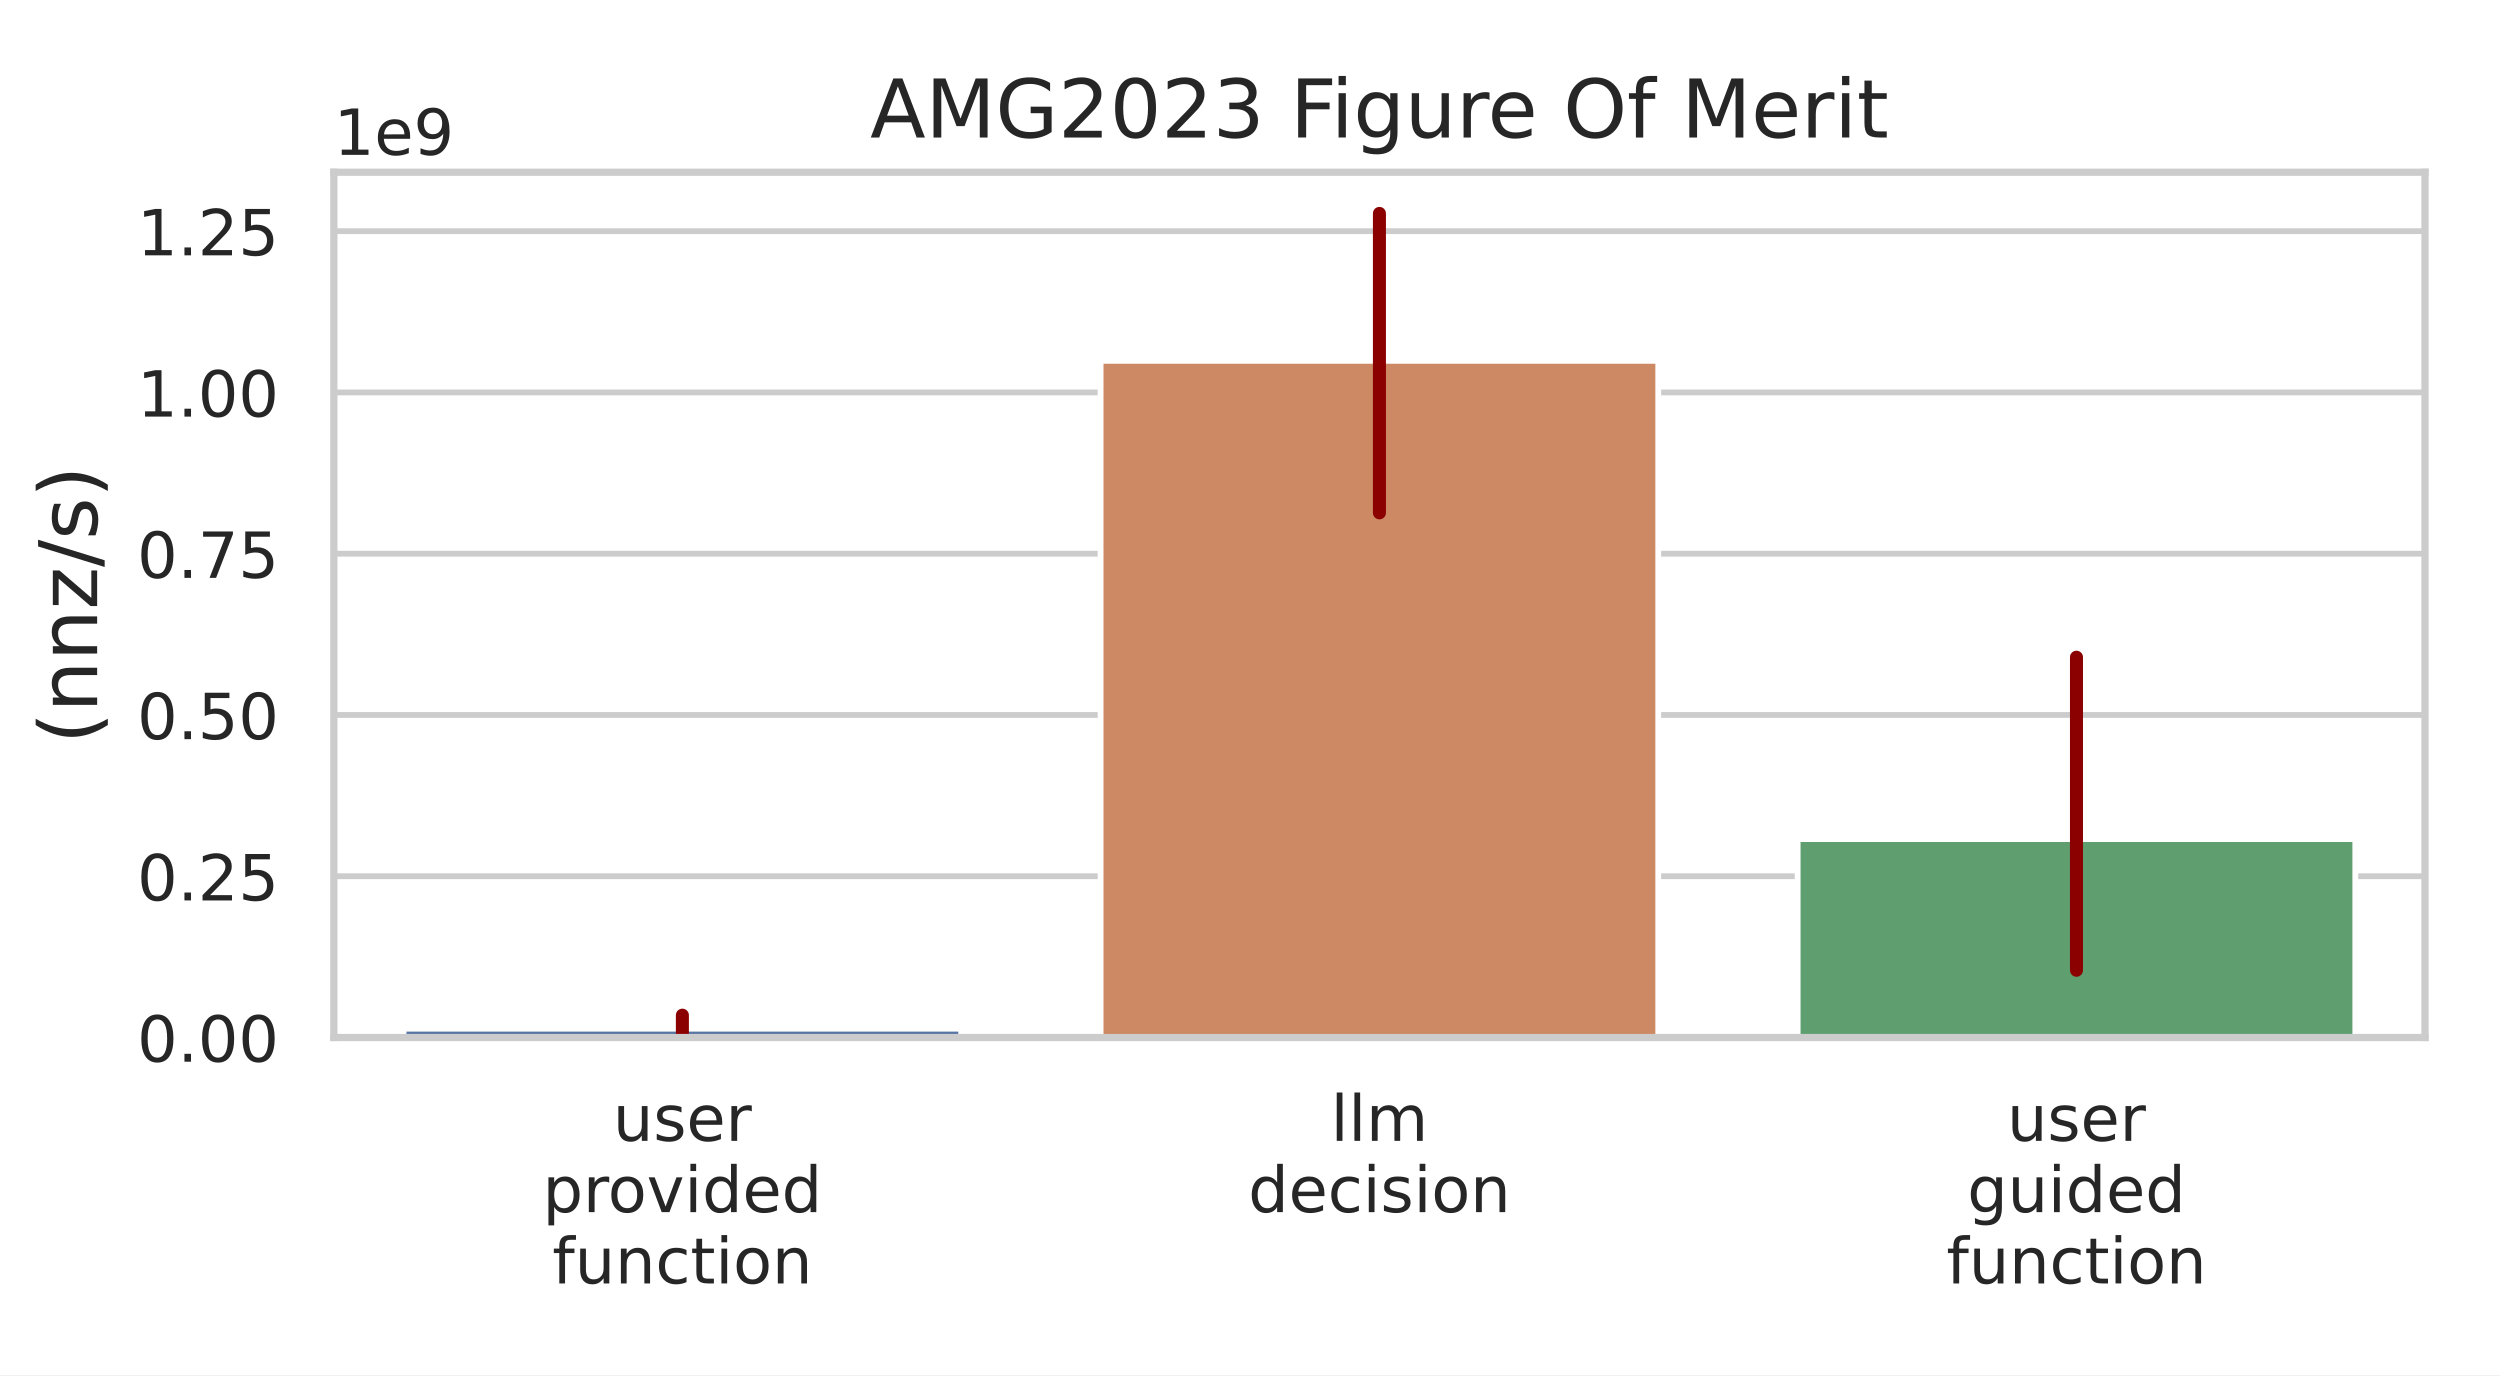
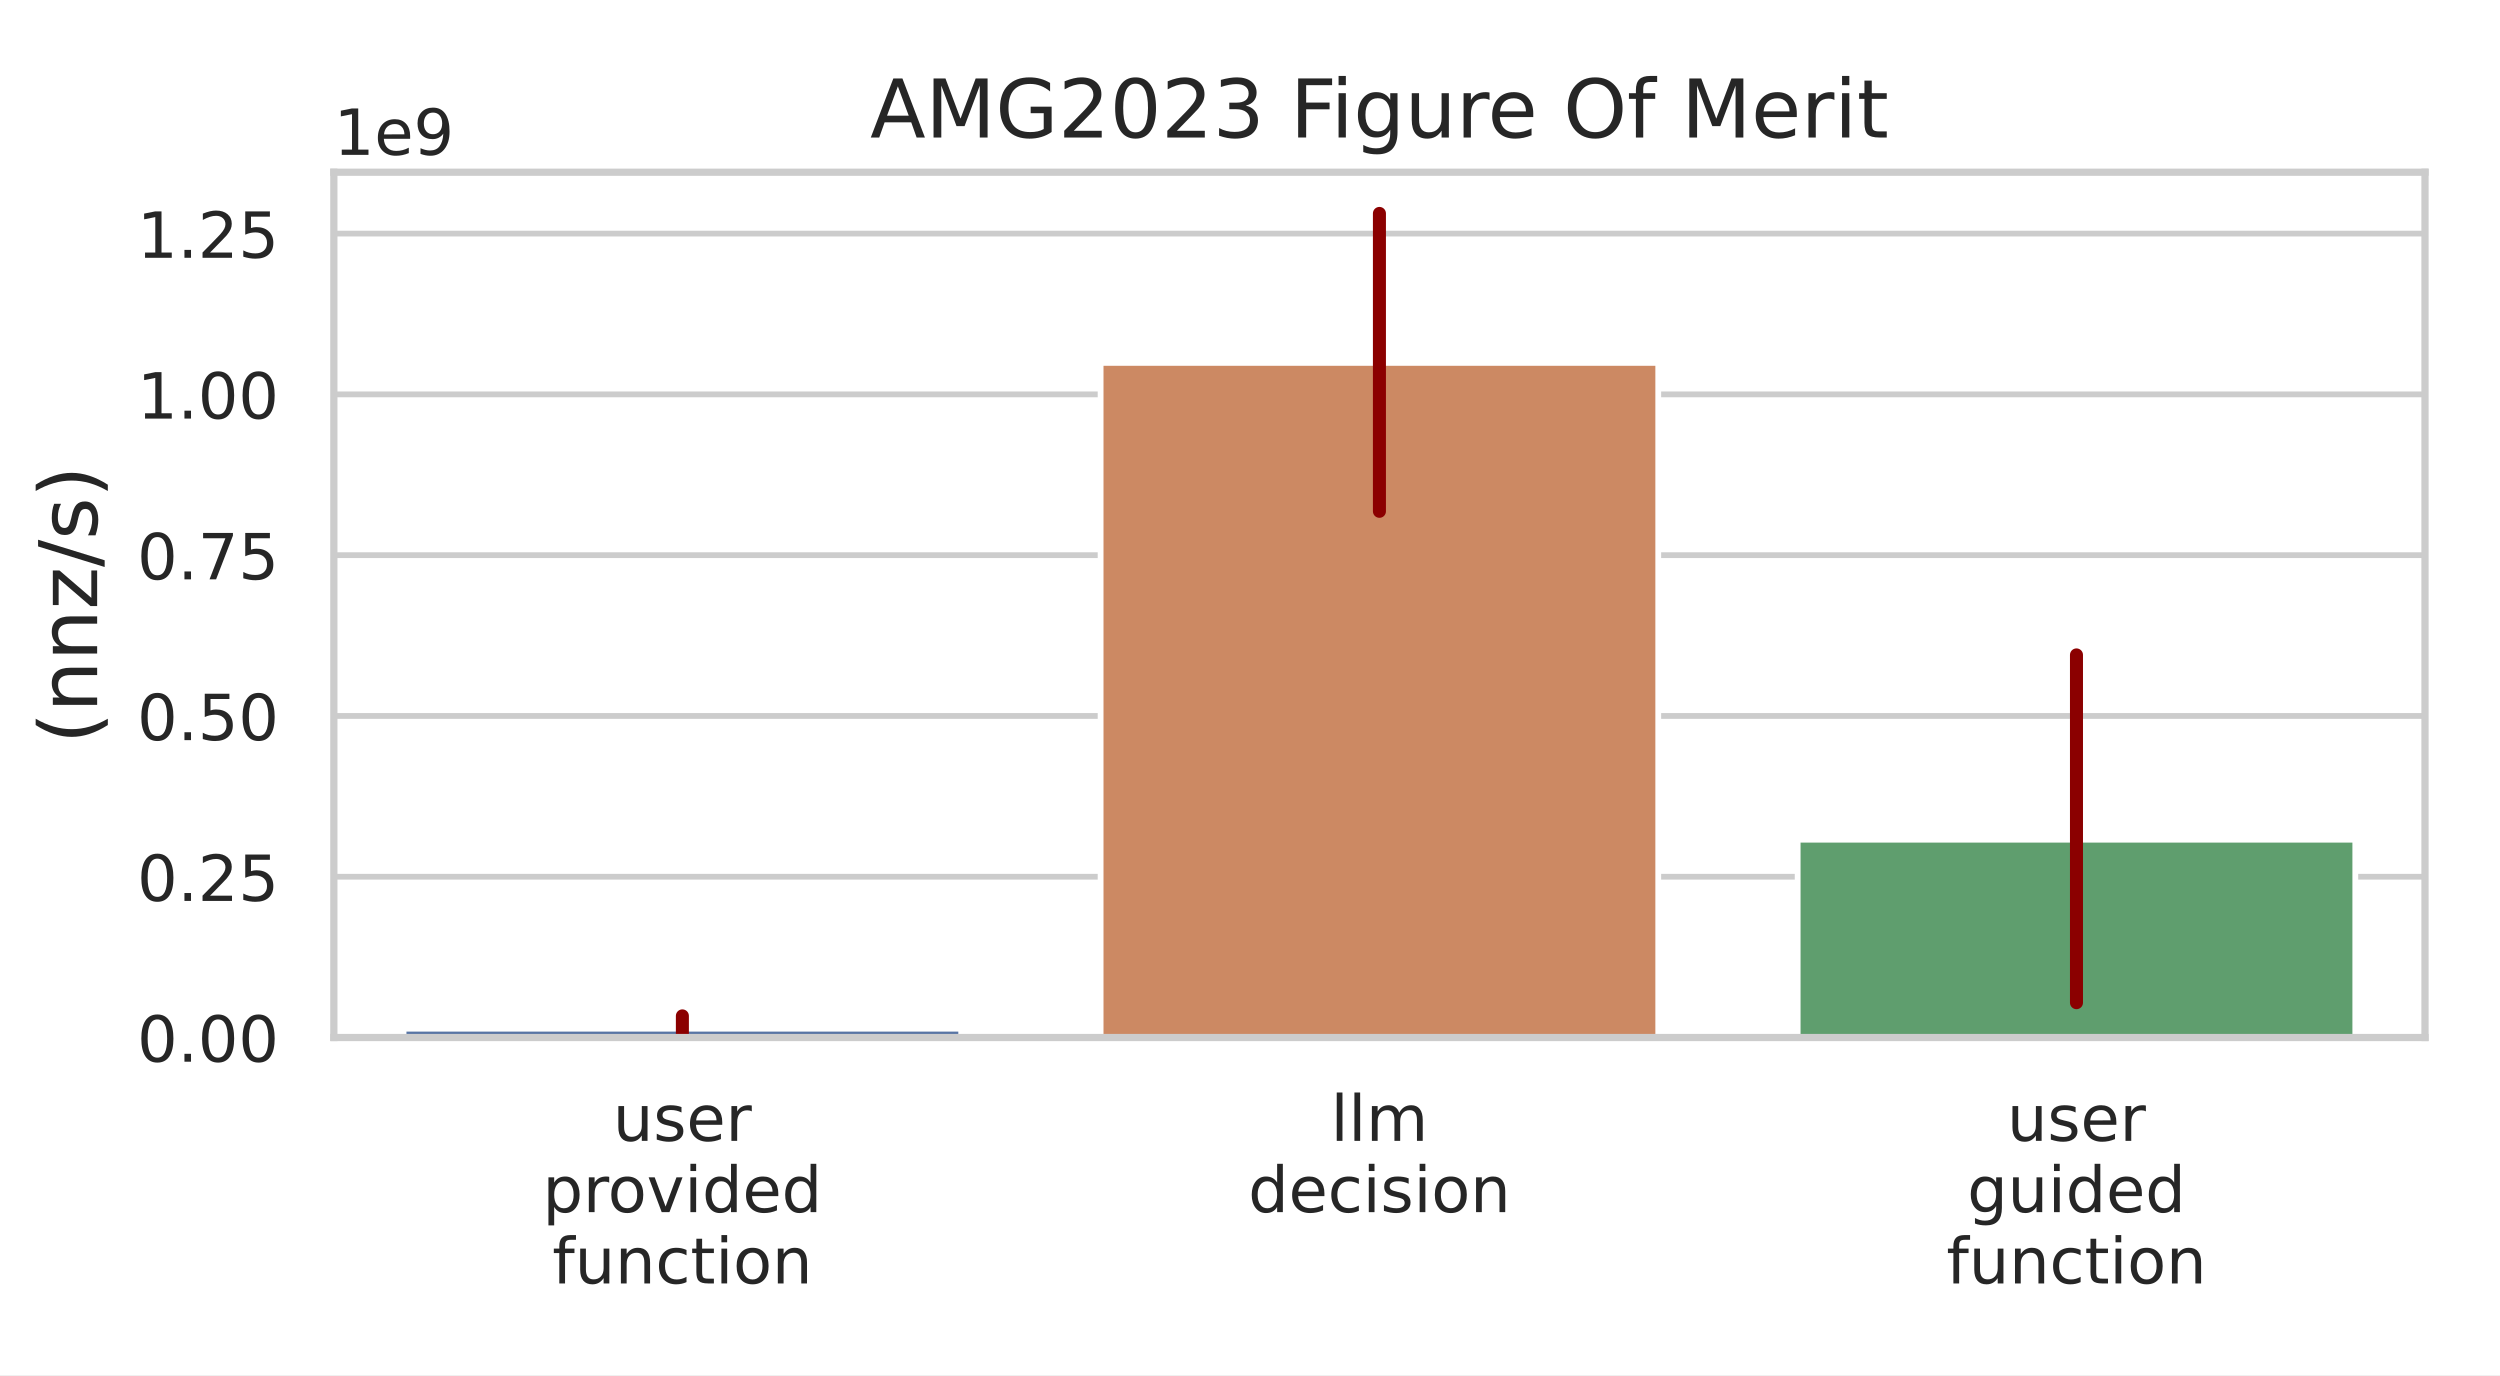
<svg xmlns="http://www.w3.org/2000/svg" xmlns:xlink="http://www.w3.org/1999/xlink" width="432pt" height="237.6pt" viewBox="0 0 432 237.6" version="1.1">
  <defs>
    <style type="text/css">*{stroke-linejoin: round; stroke-linecap: butt}</style>
  </defs>
  <g id="figure_1">
    <g id="patch_1">
      <path d="M 0 237.6  L 432 237.6  L 432 0  L 0 0  z " style="fill: #ffffff" />
    </g>
    <g id="axes_1">
      <g id="patch_2">
        <path d="M 57.69 179.284  L 419.04 179.284  L 419.04 29.76  L 57.69 29.76  z " style="fill: #ffffff" />
      </g>
      <g id="matplotlib.axis_1">
        <g id="xtick_1">
          <g id="text_1">
            <g style="fill: #262626" transform="translate(105.919 197.1423) scale(0.11 -0.11)">
              <defs>
                <path id="DejaVuSans-75" d="M 544 1381  L 544 3500  L 1119 3500  L 1119 1403  Q 1119 906 1312 657  Q 1506 409 1894 409  Q 2359 409 2629 706  Q 2900 1003 2900 1516  L 2900 3500  L 3475 3500  L 3475 0  L 2900 0  L 2900 538  Q 2691 219 2414 64  Q 2138 -91 1772 -91  Q 1169 -91 856 284  Q 544 659 544 1381  z M 1991 3584  L 1991 3584  z " transform="scale(0.015625)" />
                <path id="DejaVuSans-73" d="M 2834 3397  L 2834 2853  Q 2591 2978 2328 3040  Q 2066 3103 1784 3103  Q 1356 3103 1142 2972  Q 928 2841 928 2578  Q 928 2378 1081 2264  Q 1234 2150 1697 2047  L 1894 2003  Q 2506 1872 2764 1633  Q 3022 1394 3022 966  Q 3022 478 2636 193  Q 2250 -91 1575 -91  Q 1294 -91 989 -36  Q 684 19 347 128  L 347 722  Q 666 556 975 473  Q 1284 391 1588 391  Q 1994 391 2212 530  Q 2431 669 2431 922  Q 2431 1156 2273 1281  Q 2116 1406 1581 1522  L 1381 1569  Q 847 1681 609 1914  Q 372 2147 372 2553  Q 372 3047 722 3315  Q 1072 3584 1716 3584  Q 2034 3584 2315 3537  Q 2597 3491 2834 3397  z " transform="scale(0.015625)" />
                <path id="DejaVuSans-65" d="M 3597 1894  L 3597 1613  L 953 1613  Q 991 1019 1311 708  Q 1631 397 2203 397  Q 2534 397 2845 478  Q 3156 559 3463 722  L 3463 178  Q 3153 47 2828 -22  Q 2503 -91 2169 -91  Q 1331 -91 842 396  Q 353 884 353 1716  Q 353 2575 817 3079  Q 1281 3584 2069 3584  Q 2775 3584 3186 3129  Q 3597 2675 3597 1894  z M 3022 2063  Q 3016 2534 2758 2815  Q 2500 3097 2075 3097  Q 1594 3097 1305 2825  Q 1016 2553 972 2059  L 3022 2063  z " transform="scale(0.015625)" />
                <path id="DejaVuSans-72" d="M 2631 2963  Q 2534 3019 2420 3045  Q 2306 3072 2169 3072  Q 1681 3072 1420 2755  Q 1159 2438 1159 1844  L 1159 0  L 581 0  L 581 3500  L 1159 3500  L 1159 2956  Q 1341 3275 1631 3429  Q 1922 3584 2338 3584  Q 2397 3584 2469 3576  Q 2541 3569 2628 3553  L 2631 2963  z " transform="scale(0.015625)" />
              </defs>
              <use xlink:href="#DejaVuSans-75" />
              <use xlink:href="#DejaVuSans-73" x="63.379" />
              <use xlink:href="#DejaVuSans-65" x="115.479" />
              <use xlink:href="#DejaVuSans-72" x="177.002" />
            </g>
            <g style="fill: #262626" transform="translate(93.77 209.4599) scale(0.11 -0.11)">
              <defs>
                <path id="DejaVuSans-70" d="M 1159 525  L 1159 -1331  L 581 -1331  L 581 3500  L 1159 3500  L 1159 2969  Q 1341 3281 1617 3432  Q 1894 3584 2278 3584  Q 2916 3584 3314 3078  Q 3713 2572 3713 1747  Q 3713 922 3314 415  Q 2916 -91 2278 -91  Q 1894 -91 1617 61  Q 1341 213 1159 525  z M 3116 1747  Q 3116 2381 2855 2742  Q 2594 3103 2138 3103  Q 1681 3103 1420 2742  Q 1159 2381 1159 1747  Q 1159 1113 1420 752  Q 1681 391 2138 391  Q 2594 391 2855 752  Q 3116 1113 3116 1747  z " transform="scale(0.015625)" />
                <path id="DejaVuSans-6f" d="M 1959 3097  Q 1497 3097 1228 2736  Q 959 2375 959 1747  Q 959 1119 1226 758  Q 1494 397 1959 397  Q 2419 397 2687 759  Q 2956 1122 2956 1747  Q 2956 2369 2687 2733  Q 2419 3097 1959 3097  z M 1959 3584  Q 2709 3584 3137 3096  Q 3566 2609 3566 1747  Q 3566 888 3137 398  Q 2709 -91 1959 -91  Q 1206 -91 779 398  Q 353 888 353 1747  Q 353 2609 779 3096  Q 1206 3584 1959 3584  z " transform="scale(0.015625)" />
                <path id="DejaVuSans-76" d="M 191 3500  L 800 3500  L 1894 563  L 2988 3500  L 3597 3500  L 2284 0  L 1503 0  L 191 3500  z " transform="scale(0.015625)" />
                <path id="DejaVuSans-69" d="M 603 3500  L 1178 3500  L 1178 0  L 603 0  L 603 3500  z M 603 4863  L 1178 4863  L 1178 4134  L 603 4134  L 603 4863  z " transform="scale(0.015625)" />
                <path id="DejaVuSans-64" d="M 2906 2969  L 2906 4863  L 3481 4863  L 3481 0  L 2906 0  L 2906 525  Q 2725 213 2448 61  Q 2172 -91 1784 -91  Q 1150 -91 751 415  Q 353 922 353 1747  Q 353 2572 751 3078  Q 1150 3584 1784 3584  Q 2172 3584 2448 3432  Q 2725 3281 2906 2969  z M 947 1747  Q 947 1113 1208 752  Q 1469 391 1925 391  Q 2381 391 2643 752  Q 2906 1113 2906 1747  Q 2906 2381 2643 2742  Q 2381 3103 1925 3103  Q 1469 3103 1208 2742  Q 947 2381 947 1747  z " transform="scale(0.015625)" />
              </defs>
              <use xlink:href="#DejaVuSans-70" />
              <use xlink:href="#DejaVuSans-72" x="63.477" />
              <use xlink:href="#DejaVuSans-6f" x="102.34" />
              <use xlink:href="#DejaVuSans-76" x="163.521" />
              <use xlink:href="#DejaVuSans-69" x="222.701" />
              <use xlink:href="#DejaVuSans-64" x="250.484" />
              <use xlink:href="#DejaVuSans-65" x="313.961" />
              <use xlink:href="#DejaVuSans-64" x="375.484" />
            </g>
            <g style="fill: #262626" transform="translate(95.44836 221.7775) scale(0.11 -0.11)">
              <defs>
                <path id="DejaVuSans-66" d="M 2375 4863  L 2375 4384  L 1825 4384  Q 1516 4384 1395 4259  Q 1275 4134 1275 3809  L 1275 3500  L 2222 3500  L 2222 3053  L 1275 3053  L 1275 0  L 697 0  L 697 3053  L 147 3053  L 147 3500  L 697 3500  L 697 3744  Q 697 4328 969 4595  Q 1241 4863 1831 4863  L 2375 4863  z " transform="scale(0.015625)" />
                <path id="DejaVuSans-6e" d="M 3513 2113  L 3513 0  L 2938 0  L 2938 2094  Q 2938 2591 2744 2837  Q 2550 3084 2163 3084  Q 1697 3084 1428 2787  Q 1159 2491 1159 1978  L 1159 0  L 581 0  L 581 3500  L 1159 3500  L 1159 2956  Q 1366 3272 1645 3428  Q 1925 3584 2291 3584  Q 2894 3584 3203 3211  Q 3513 2838 3513 2113  z " transform="scale(0.015625)" />
                <path id="DejaVuSans-63" d="M 3122 3366  L 3122 2828  Q 2878 2963 2633 3030  Q 2388 3097 2138 3097  Q 1578 3097 1268 2742  Q 959 2388 959 1747  Q 959 1106 1268 751  Q 1578 397 2138 397  Q 2388 397 2633 464  Q 2878 531 3122 666  L 3122 134  Q 2881 22 2623 -34  Q 2366 -91 2075 -91  Q 1284 -91 818 406  Q 353 903 353 1747  Q 353 2603 823 3093  Q 1294 3584 2113 3584  Q 2378 3584 2631 3529  Q 2884 3475 3122 3366  z " transform="scale(0.015625)" />
                <path id="DejaVuSans-74" d="M 1172 4494  L 1172 3500  L 2356 3500  L 2356 3053  L 1172 3053  L 1172 1153  Q 1172 725 1289 603  Q 1406 481 1766 481  L 2356 481  L 2356 0  L 1766 0  Q 1100 0 847 248  Q 594 497 594 1153  L 594 3053  L 172 3053  L 172 3500  L 594 3500  L 594 4494  L 1172 4494  z " transform="scale(0.015625)" />
              </defs>
              <use xlink:href="#DejaVuSans-66" />
              <use xlink:href="#DejaVuSans-75" x="35.205" />
              <use xlink:href="#DejaVuSans-6e" x="98.584" />
              <use xlink:href="#DejaVuSans-63" x="161.963" />
              <use xlink:href="#DejaVuSans-74" x="216.943" />
              <use xlink:href="#DejaVuSans-69" x="256.152" />
              <use xlink:href="#DejaVuSans-6f" x="283.936" />
              <use xlink:href="#DejaVuSans-6e" x="345.117" />
            </g>
          </g>
        </g>
        <g id="xtick_2">
          <g id="text_2">
            <g style="fill: #262626" transform="translate(229.9517 197.1423) scale(0.11 -0.11)">
              <defs>
                <path id="DejaVuSans-6c" d="M 603 4863  L 1178 4863  L 1178 0  L 603 0  L 603 4863  z " transform="scale(0.015625)" />
                <path id="DejaVuSans-6d" d="M 3328 2828  Q 3544 3216 3844 3400  Q 4144 3584 4550 3584  Q 5097 3584 5394 3201  Q 5691 2819 5691 2113  L 5691 0  L 5113 0  L 5113 2094  Q 5113 2597 4934 2840  Q 4756 3084 4391 3084  Q 3944 3084 3684 2787  Q 3425 2491 3425 1978  L 3425 0  L 2847 0  L 2847 2094  Q 2847 2600 2669 2842  Q 2491 3084 2119 3084  Q 1678 3084 1418 2786  Q 1159 2488 1159 1978  L 1159 0  L 581 0  L 581 3500  L 1159 3500  L 1159 2956  Q 1356 3278 1631 3431  Q 1906 3584 2284 3584  Q 2666 3584 2933 3390  Q 3200 3197 3328 2828  z " transform="scale(0.015625)" />
              </defs>
              <use xlink:href="#DejaVuSans-6c" />
              <use xlink:href="#DejaVuSans-6c" x="27.783" />
              <use xlink:href="#DejaVuSans-6d" x="55.566" />
            </g>
            <g style="fill: #262626" transform="translate(215.693 209.4599) scale(0.11 -0.11)">
              <use xlink:href="#DejaVuSans-64" />
              <use xlink:href="#DejaVuSans-65" x="63.477" />
              <use xlink:href="#DejaVuSans-63" x="125" />
              <use xlink:href="#DejaVuSans-69" x="179.98" />
              <use xlink:href="#DejaVuSans-73" x="207.764" />
              <use xlink:href="#DejaVuSans-69" x="259.863" />
              <use xlink:href="#DejaVuSans-6f" x="287.646" />
              <use xlink:href="#DejaVuSans-6e" x="348.828" />
            </g>
          </g>
        </g>
        <g id="xtick_3">
          <g id="text_3">
            <g style="fill: #262626" transform="translate(346.819 197.1423) scale(0.11 -0.11)">
              <use xlink:href="#DejaVuSans-75" />
              <use xlink:href="#DejaVuSans-73" x="63.379" />
              <use xlink:href="#DejaVuSans-65" x="115.479" />
              <use xlink:href="#DejaVuSans-72" x="177.002" />
            </g>
            <g style="fill: #262626" transform="translate(339.9423 209.4599) scale(0.11 -0.11)">
              <defs>
                <path id="DejaVuSans-67" d="M 2906 1791  Q 2906 2416 2648 2759  Q 2391 3103 1925 3103  Q 1463 3103 1205 2759  Q 947 2416 947 1791  Q 947 1169 1205 825  Q 1463 481 1925 481  Q 2391 481 2648 825  Q 2906 1169 2906 1791  z M 3481 434  Q 3481 -459 3084 -895  Q 2688 -1331 1869 -1331  Q 1566 -1331 1297 -1286  Q 1028 -1241 775 -1147  L 775 -588  Q 1028 -725 1275 -790  Q 1522 -856 1778 -856  Q 2344 -856 2625 -561  Q 2906 -266 2906 331  L 2906 616  Q 2728 306 2450 153  Q 2172 0 1784 0  Q 1141 0 747 490  Q 353 981 353 1791  Q 353 2603 747 3093  Q 1141 3584 1784 3584  Q 2172 3584 2450 3431  Q 2728 3278 2906 2969  L 2906 3500  L 3481 3500  L 3481 434  z " transform="scale(0.015625)" />
              </defs>
              <use xlink:href="#DejaVuSans-67" />
              <use xlink:href="#DejaVuSans-75" x="63.477" />
              <use xlink:href="#DejaVuSans-69" x="126.855" />
              <use xlink:href="#DejaVuSans-64" x="154.639" />
              <use xlink:href="#DejaVuSans-65" x="218.115" />
              <use xlink:href="#DejaVuSans-64" x="279.639" />
            </g>
            <g style="fill: #262626" transform="translate(336.3484 221.7775) scale(0.11 -0.11)">
              <use xlink:href="#DejaVuSans-66" />
              <use xlink:href="#DejaVuSans-75" x="35.205" />
              <use xlink:href="#DejaVuSans-6e" x="98.584" />
              <use xlink:href="#DejaVuSans-63" x="161.963" />
              <use xlink:href="#DejaVuSans-74" x="216.943" />
              <use xlink:href="#DejaVuSans-69" x="256.152" />
              <use xlink:href="#DejaVuSans-6f" x="283.936" />
              <use xlink:href="#DejaVuSans-6e" x="345.117" />
            </g>
          </g>
        </g>
      </g>
      <g id="matplotlib.axis_2">
        <g id="ytick_1">
          <g id="line2d_1">
-             <path d="M 57.69 179.284  L 419.04 179.284  " clip-path="url(#p3cff38751c)" style="fill: none; stroke: #cccccc; stroke-linecap: round" />
+             <path d="M 57.69 179.284  L 419.04 179.284  " clip-path="url(#pa0b03560c1)" style="fill: none; stroke: #cccccc; stroke-linecap: round" />
          </g>
          <g id="text_4">
            <g style="fill: #262626" transform="translate(23.69781 183.4631) scale(0.11 -0.11)">
              <defs>
                <path id="DejaVuSans-30" d="M 2034 4250  Q 1547 4250 1301 3770  Q 1056 3291 1056 2328  Q 1056 1369 1301 889  Q 1547 409 2034 409  Q 2525 409 2770 889  Q 3016 1369 3016 2328  Q 3016 3291 2770 3770  Q 2525 4250 2034 4250  z M 2034 4750  Q 2819 4750 3233 4129  Q 3647 3509 3647 2328  Q 3647 1150 3233 529  Q 2819 -91 2034 -91  Q 1250 -91 836 529  Q 422 1150 422 2328  Q 422 3509 836 4129  Q 1250 4750 2034 4750  z " transform="scale(0.015625)" />
                <path id="DejaVuSans-2e" d="M 684 794  L 1344 794  L 1344 0  L 684 0  L 684 794  z " transform="scale(0.015625)" />
              </defs>
              <use xlink:href="#DejaVuSans-30" />
              <use xlink:href="#DejaVuSans-2e" x="63.623" />
              <use xlink:href="#DejaVuSans-30" x="95.41" />
              <use xlink:href="#DejaVuSans-30" x="159.033" />
            </g>
          </g>
        </g>
        <g id="ytick_2">
          <g id="line2d_2">
-             <path d="M 57.69 151.416  L 419.04 151.416  " clip-path="url(#p3cff38751c)" style="fill: none; stroke: #cccccc; stroke-linecap: round" />
+             <path d="M 57.69 151.5  L 419.04 151.5  " clip-path="url(#pa0b03560c1)" style="fill: none; stroke: #cccccc; stroke-linecap: round" />
          </g>
          <g id="text_5">
-             <g style="fill: #262626" transform="translate(23.69781 155.5949) scale(0.11 -0.11)">
+             <g style="fill: #262626" transform="translate(23.69781 155.6795) scale(0.11 -0.11)">
              <defs>
                <path id="DejaVuSans-32" d="M 1228 531  L 3431 531  L 3431 0  L 469 0  L 469 531  Q 828 903 1448 1529  Q 2069 2156 2228 2338  Q 2531 2678 2651 2914  Q 2772 3150 2772 3378  Q 2772 3750 2511 3984  Q 2250 4219 1831 4219  Q 1534 4219 1204 4116  Q 875 4013 500 3803  L 500 4441  Q 881 4594 1212 4672  Q 1544 4750 1819 4750  Q 2544 4750 2975 4387  Q 3406 4025 3406 3419  Q 3406 3131 3298 2873  Q 3191 2616 2906 2266  Q 2828 2175 2409 1742  Q 1991 1309 1228 531  z " transform="scale(0.015625)" />
                <path id="DejaVuSans-35" d="M 691 4666  L 3169 4666  L 3169 4134  L 1269 4134  L 1269 2991  Q 1406 3038 1543 3061  Q 1681 3084 1819 3084  Q 2600 3084 3056 2656  Q 3513 2228 3513 1497  Q 3513 744 3044 326  Q 2575 -91 1722 -91  Q 1428 -91 1123 -41  Q 819 9 494 109  L 494 744  Q 775 591 1075 516  Q 1375 441 1709 441  Q 2250 441 2565 725  Q 2881 1009 2881 1497  Q 2881 1984 2565 2268  Q 2250 2553 1709 2553  Q 1456 2553 1204 2497  Q 953 2441 691 2322  L 691 4666  z " transform="scale(0.015625)" />
              </defs>
              <use xlink:href="#DejaVuSans-30" />
              <use xlink:href="#DejaVuSans-2e" x="63.623" />
              <use xlink:href="#DejaVuSans-32" x="95.41" />
              <use xlink:href="#DejaVuSans-35" x="159.033" />
            </g>
          </g>
        </g>
        <g id="ytick_3">
          <g id="line2d_3">
-             <path d="M 57.69 123.547  L 419.04 123.547  " clip-path="url(#p3cff38751c)" style="fill: none; stroke: #cccccc; stroke-linecap: round" />
+             <path d="M 57.69 123.717  L 419.04 123.717  " clip-path="url(#pa0b03560c1)" style="fill: none; stroke: #cccccc; stroke-linecap: round" />
          </g>
          <g id="text_6">
-             <g style="fill: #262626" transform="translate(23.69781 127.7266) scale(0.11 -0.11)">
+             <g style="fill: #262626" transform="translate(23.69781 127.8959) scale(0.11 -0.11)">
              <use xlink:href="#DejaVuSans-30" />
              <use xlink:href="#DejaVuSans-2e" x="63.623" />
              <use xlink:href="#DejaVuSans-35" x="95.41" />
              <use xlink:href="#DejaVuSans-30" x="159.033" />
            </g>
          </g>
        </g>
        <g id="ytick_4">
          <g id="line2d_4">
-             <path d="M 57.69 95.679  L 419.04 95.679  " clip-path="url(#p3cff38751c)" style="fill: none; stroke: #cccccc; stroke-linecap: round" />
+             <path d="M 57.69 95.933  L 419.04 95.933  " clip-path="url(#pa0b03560c1)" style="fill: none; stroke: #cccccc; stroke-linecap: round" />
          </g>
          <g id="text_7">
-             <g style="fill: #262626" transform="translate(23.69781 99.85831) scale(0.11 -0.11)">
+             <g style="fill: #262626" transform="translate(23.69781 100.1123) scale(0.11 -0.11)">
              <defs>
                <path id="DejaVuSans-37" d="M 525 4666  L 3525 4666  L 3525 4397  L 1831 0  L 1172 0  L 2766 4134  L 525 4134  L 525 4666  z " transform="scale(0.015625)" />
              </defs>
              <use xlink:href="#DejaVuSans-30" />
              <use xlink:href="#DejaVuSans-2e" x="63.623" />
              <use xlink:href="#DejaVuSans-37" x="95.41" />
              <use xlink:href="#DejaVuSans-35" x="159.033" />
            </g>
          </g>
        </g>
        <g id="ytick_5">
          <g id="line2d_5">
-             <path d="M 57.69 67.811  L 419.04 67.811  " clip-path="url(#p3cff38751c)" style="fill: none; stroke: #cccccc; stroke-linecap: round" />
+             <path d="M 57.69 68.15  L 419.04 68.15  " clip-path="url(#pa0b03560c1)" style="fill: none; stroke: #cccccc; stroke-linecap: round" />
          </g>
          <g id="text_8">
-             <g style="fill: #262626" transform="translate(23.69781 71.99004) scale(0.11 -0.11)">
+             <g style="fill: #262626" transform="translate(23.69781 72.32869) scale(0.11 -0.11)">
              <defs>
                <path id="DejaVuSans-31" d="M 794 531  L 1825 531  L 1825 4091  L 703 3866  L 703 4441  L 1819 4666  L 2450 4666  L 2450 531  L 3481 531  L 3481 0  L 794 0  L 794 531  z " transform="scale(0.015625)" />
              </defs>
              <use xlink:href="#DejaVuSans-31" />
              <use xlink:href="#DejaVuSans-2e" x="63.623" />
              <use xlink:href="#DejaVuSans-30" x="95.41" />
              <use xlink:href="#DejaVuSans-30" x="159.033" />
            </g>
          </g>
        </g>
        <g id="ytick_6">
          <g id="line2d_6">
-             <path d="M 57.69 39.943  L 419.04 39.943  " clip-path="url(#p3cff38751c)" style="fill: none; stroke: #cccccc; stroke-linecap: round" />
+             <path d="M 57.69 40.366  L 419.04 40.366  " clip-path="url(#pa0b03560c1)" style="fill: none; stroke: #cccccc; stroke-linecap: round" />
          </g>
          <g id="text_9">
-             <g style="fill: #262626" transform="translate(23.69781 44.12176) scale(0.11 -0.11)">
+             <g style="fill: #262626" transform="translate(23.69781 44.54508) scale(0.11 -0.11)">
              <use xlink:href="#DejaVuSans-31" />
              <use xlink:href="#DejaVuSans-2e" x="63.623" />
              <use xlink:href="#DejaVuSans-32" x="95.41" />
              <use xlink:href="#DejaVuSans-35" x="159.033" />
            </g>
          </g>
        </g>
        <g id="text_10">
          <g style="fill: #262626" transform="translate(16.78625 128.5353) rotate(-90) scale(0.14 -0.14)">
            <defs>
              <path id="DejaVuSans-28" d="M 1984 4856  Q 1566 4138 1362 3434  Q 1159 2731 1159 2009  Q 1159 1288 1364 580  Q 1569 -128 1984 -844  L 1484 -844  Q 1016 -109 783 600  Q 550 1309 550 2009  Q 550 2706 781 3412  Q 1013 4119 1484 4856  L 1984 4856  z " transform="scale(0.015625)" />
              <path id="DejaVuSans-7a" d="M 353 3500  L 3084 3500  L 3084 2975  L 922 459  L 3084 459  L 3084 0  L 275 0  L 275 525  L 2438 3041  L 353 3041  L 353 3500  z " transform="scale(0.015625)" />
              <path id="DejaVuSans-2f" d="M 1625 4666  L 2156 4666  L 531 -594  L 0 -594  L 1625 4666  z " transform="scale(0.015625)" />
              <path id="DejaVuSans-29" d="M 513 4856  L 1013 4856  Q 1481 4119 1714 3412  Q 1947 2706 1947 2009  Q 1947 1309 1714 600  Q 1481 -109 1013 -844  L 513 -844  Q 928 -128 1133 580  Q 1338 1288 1338 2009  Q 1338 2731 1133 3434  Q 928 4138 513 4856  z " transform="scale(0.015625)" />
            </defs>
            <use xlink:href="#DejaVuSans-28" />
            <use xlink:href="#DejaVuSans-6e" x="39.014" />
            <use xlink:href="#DejaVuSans-6e" x="102.393" />
            <use xlink:href="#DejaVuSans-7a" x="165.771" />
            <use xlink:href="#DejaVuSans-2f" x="218.262" />
            <use xlink:href="#DejaVuSans-73" x="251.953" />
            <use xlink:href="#DejaVuSans-29" x="304.053" />
          </g>
        </g>
        <g id="text_11">
          <g style="fill: #262626" transform="translate(57.69 26.76) scale(0.11 -0.11)">
            <defs>
              <path id="DejaVuSans-39" d="M 703 97  L 703 672  Q 941 559 1184 500  Q 1428 441 1663 441  Q 2288 441 2617 861  Q 2947 1281 2994 2138  Q 2813 1869 2534 1725  Q 2256 1581 1919 1581  Q 1219 1581 811 2004  Q 403 2428 403 3163  Q 403 3881 828 4315  Q 1253 4750 1959 4750  Q 2769 4750 3195 4129  Q 3622 3509 3622 2328  Q 3622 1225 3098 567  Q 2575 -91 1691 -91  Q 1453 -91 1209 -44  Q 966 3 703 97  z M 1959 2075  Q 2384 2075 2632 2365  Q 2881 2656 2881 3163  Q 2881 3666 2632 3958  Q 2384 4250 1959 4250  Q 1534 4250 1286 3958  Q 1038 3666 1038 3163  Q 1038 2656 1286 2365  Q 1534 2075 1959 2075  z " transform="scale(0.015625)" />
            </defs>
            <use xlink:href="#DejaVuSans-31" />
            <use xlink:href="#DejaVuSans-65" x="63.623" />
            <use xlink:href="#DejaVuSans-39" x="125.146" />
          </g>
        </g>
      </g>
      <g id="patch_3">
-         <path d="M 69.735 179.284  L 166.095 179.284  L 166.095 177.762  L 69.735 177.762  z " clip-path="url(#p3cff38751c)" style="fill: #5875a4; stroke: #ffffff; stroke-linejoin: miter" />
+         <path d="M 69.735 179.284  L 166.095 179.284  L 166.095 177.766  L 69.735 177.766  z " clip-path="url(#pa0b03560c1)" style="fill: #5875a4; stroke: #ffffff; stroke-linejoin: miter" />
      </g>
      <g id="patch_4">
-         <path d="M 190.185 179.284  L 286.545 179.284  L 286.545 62.354  L 190.185 62.354  z " clip-path="url(#p3cff38751c)" style="fill: #cc8963; stroke: #ffffff; stroke-linejoin: miter" />
+         <path d="M 190.185 179.284  L 286.545 179.284  L 286.545 62.709  L 190.185 62.709  z " clip-path="url(#pa0b03560c1)" style="fill: #cc8963; stroke: #ffffff; stroke-linejoin: miter" />
      </g>
      <g id="patch_5">
-         <path d="M 310.635 179.284  L 406.995 179.284  L 406.995 144.993  L 310.635 144.993  z " clip-path="url(#p3cff38751c)" style="fill: #5f9e6e; stroke: #ffffff; stroke-linejoin: miter" />
+         <path d="M 310.635 179.284  L 406.995 179.284  L 406.995 145.097  L 310.635 145.097  z " clip-path="url(#pa0b03560c1)" style="fill: #5f9e6e; stroke: #ffffff; stroke-linejoin: miter" />
      </g>
      <g id="line2d_7">
-         <path d="M 117.915 179.283  L 117.915 175.424  " clip-path="url(#p3cff38751c)" style="fill: none; stroke: #8b0000; stroke-width: 2.25; stroke-linecap: round" />
+         <path d="M 117.915 179.283  L 117.915 175.545  " clip-path="url(#pa0b03560c1)" style="fill: none; stroke: #8b0000; stroke-width: 2.25; stroke-linecap: round" />
      </g>
      <g id="line2d_8">
-         <path d="M 238.365 88.619  L 238.365 36.88  " clip-path="url(#p3cff38751c)" style="fill: none; stroke: #8b0000; stroke-width: 2.25; stroke-linecap: round" />
+         <path d="M 238.365 88.355  L 238.365 36.88  " clip-path="url(#pa0b03560c1)" style="fill: none; stroke: #8b0000; stroke-width: 2.25; stroke-linecap: round" />
      </g>
      <g id="line2d_9">
-         <path d="M 358.815 167.662  L 358.815 113.566  " clip-path="url(#p3cff38751c)" style="fill: none; stroke: #8b0000; stroke-width: 2.25; stroke-linecap: round" />
+         <path d="M 358.815 173.263  L 358.815 113.169  " clip-path="url(#pa0b03560c1)" style="fill: none; stroke: #8b0000; stroke-width: 2.25; stroke-linecap: round" />
      </g>
      <g id="patch_6">
        <path d="M 57.69 179.284  L 57.69 29.76  " style="fill: none; stroke: #cccccc; stroke-width: 1.25; stroke-linejoin: miter; stroke-linecap: square" />
      </g>
      <g id="patch_7">
        <path d="M 419.04 179.284  L 419.04 29.76  " style="fill: none; stroke: #cccccc; stroke-width: 1.25; stroke-linejoin: miter; stroke-linecap: square" />
      </g>
      <g id="patch_8">
        <path d="M 57.69 179.284  L 419.04 179.284  " style="fill: none; stroke: #cccccc; stroke-width: 1.25; stroke-linejoin: miter; stroke-linecap: square" />
      </g>
      <g id="patch_9">
        <path d="M 57.69 29.76  L 419.04 29.76  " style="fill: none; stroke: #cccccc; stroke-width: 1.25; stroke-linejoin: miter; stroke-linecap: square" />
      </g>
      <g id="text_12">
        <g style="fill: #262626" transform="translate(150.3652 23.76) scale(0.14 -0.14)">
          <defs>
            <path id="DejaVuSans-41" d="M 2188 4044  L 1331 1722  L 3047 1722  L 2188 4044  z M 1831 4666  L 2547 4666  L 4325 0  L 3669 0  L 3244 1197  L 1141 1197  L 716 0  L 50 0  L 1831 4666  z " transform="scale(0.015625)" />
            <path id="DejaVuSans-4d" d="M 628 4666  L 1569 4666  L 2759 1491  L 3956 4666  L 4897 4666  L 4897 0  L 4281 0  L 4281 4097  L 3078 897  L 2444 897  L 1241 4097  L 1241 0  L 628 0  L 628 4666  z " transform="scale(0.015625)" />
            <path id="DejaVuSans-47" d="M 3809 666  L 3809 1919  L 2778 1919  L 2778 2438  L 4434 2438  L 4434 434  Q 4069 175 3628 42  Q 3188 -91 2688 -91  Q 1594 -91 976 548  Q 359 1188 359 2328  Q 359 3472 976 4111  Q 1594 4750 2688 4750  Q 3144 4750 3555 4637  Q 3966 4525 4313 4306  L 4313 3634  Q 3963 3931 3569 4081  Q 3175 4231 2741 4231  Q 1884 4231 1454 3753  Q 1025 3275 1025 2328  Q 1025 1384 1454 906  Q 1884 428 2741 428  Q 3075 428 3337 486  Q 3600 544 3809 666  z " transform="scale(0.015625)" />
            <path id="DejaVuSans-33" d="M 2597 2516  Q 3050 2419 3304 2112  Q 3559 1806 3559 1356  Q 3559 666 3084 287  Q 2609 -91 1734 -91  Q 1441 -91 1130 -33  Q 819 25 488 141  L 488 750  Q 750 597 1062 519  Q 1375 441 1716 441  Q 2309 441 2620 675  Q 2931 909 2931 1356  Q 2931 1769 2642 2001  Q 2353 2234 1838 2234  L 1294 2234  L 1294 2753  L 1863 2753  Q 2328 2753 2575 2939  Q 2822 3125 2822 3475  Q 2822 3834 2567 4026  Q 2313 4219 1838 4219  Q 1578 4219 1281 4162  Q 984 4106 628 3988  L 628 4550  Q 988 4650 1302 4700  Q 1616 4750 1894 4750  Q 2613 4750 3031 4423  Q 3450 4097 3450 3541  Q 3450 3153 3228 2886  Q 3006 2619 2597 2516  z " transform="scale(0.015625)" />
            <path id="DejaVuSans-20" transform="scale(0.015625)" />
            <path id="DejaVuSans-46" d="M 628 4666  L 3309 4666  L 3309 4134  L 1259 4134  L 1259 2759  L 3109 2759  L 3109 2228  L 1259 2228  L 1259 0  L 628 0  L 628 4666  z " transform="scale(0.015625)" />
            <path id="DejaVuSans-4f" d="M 2522 4238  Q 1834 4238 1429 3725  Q 1025 3213 1025 2328  Q 1025 1447 1429 934  Q 1834 422 2522 422  Q 3209 422 3611 934  Q 4013 1447 4013 2328  Q 4013 3213 3611 3725  Q 3209 4238 2522 4238  z M 2522 4750  Q 3503 4750 4090 4092  Q 4678 3434 4678 2328  Q 4678 1225 4090 567  Q 3503 -91 2522 -91  Q 1538 -91 948 565  Q 359 1222 359 2328  Q 359 3434 948 4092  Q 1538 4750 2522 4750  z " transform="scale(0.015625)" />
          </defs>
          <use xlink:href="#DejaVuSans-41" />
          <use xlink:href="#DejaVuSans-4d" x="68.408" />
          <use xlink:href="#DejaVuSans-47" x="154.688" />
          <use xlink:href="#DejaVuSans-32" x="232.178" />
          <use xlink:href="#DejaVuSans-30" x="295.801" />
          <use xlink:href="#DejaVuSans-32" x="359.424" />
          <use xlink:href="#DejaVuSans-33" x="423.047" />
          <use xlink:href="#DejaVuSans-20" x="486.67" />
          <use xlink:href="#DejaVuSans-46" x="518.457" />
          <use xlink:href="#DejaVuSans-69" x="568.727" />
          <use xlink:href="#DejaVuSans-67" x="596.51" />
          <use xlink:href="#DejaVuSans-75" x="659.986" />
          <use xlink:href="#DejaVuSans-72" x="723.365" />
          <use xlink:href="#DejaVuSans-65" x="762.229" />
          <use xlink:href="#DejaVuSans-20" x="823.752" />
          <use xlink:href="#DejaVuSans-4f" x="855.539" />
          <use xlink:href="#DejaVuSans-66" x="934.25" />
          <use xlink:href="#DejaVuSans-20" x="969.455" />
          <use xlink:href="#DejaVuSans-4d" x="1001.242" />
          <use xlink:href="#DejaVuSans-65" x="1087.521" />
          <use xlink:href="#DejaVuSans-72" x="1149.045" />
          <use xlink:href="#DejaVuSans-69" x="1190.158" />
          <use xlink:href="#DejaVuSans-74" x="1217.941" />
        </g>
      </g>
    </g>
  </g>
  <defs>
-     <clipPath id="p3cff38751c">
+     <clipPath id="pa0b03560c1">
      <rect x="57.69" y="29.76" width="361.35" height="149.524" />
    </clipPath>
  </defs>
</svg>
